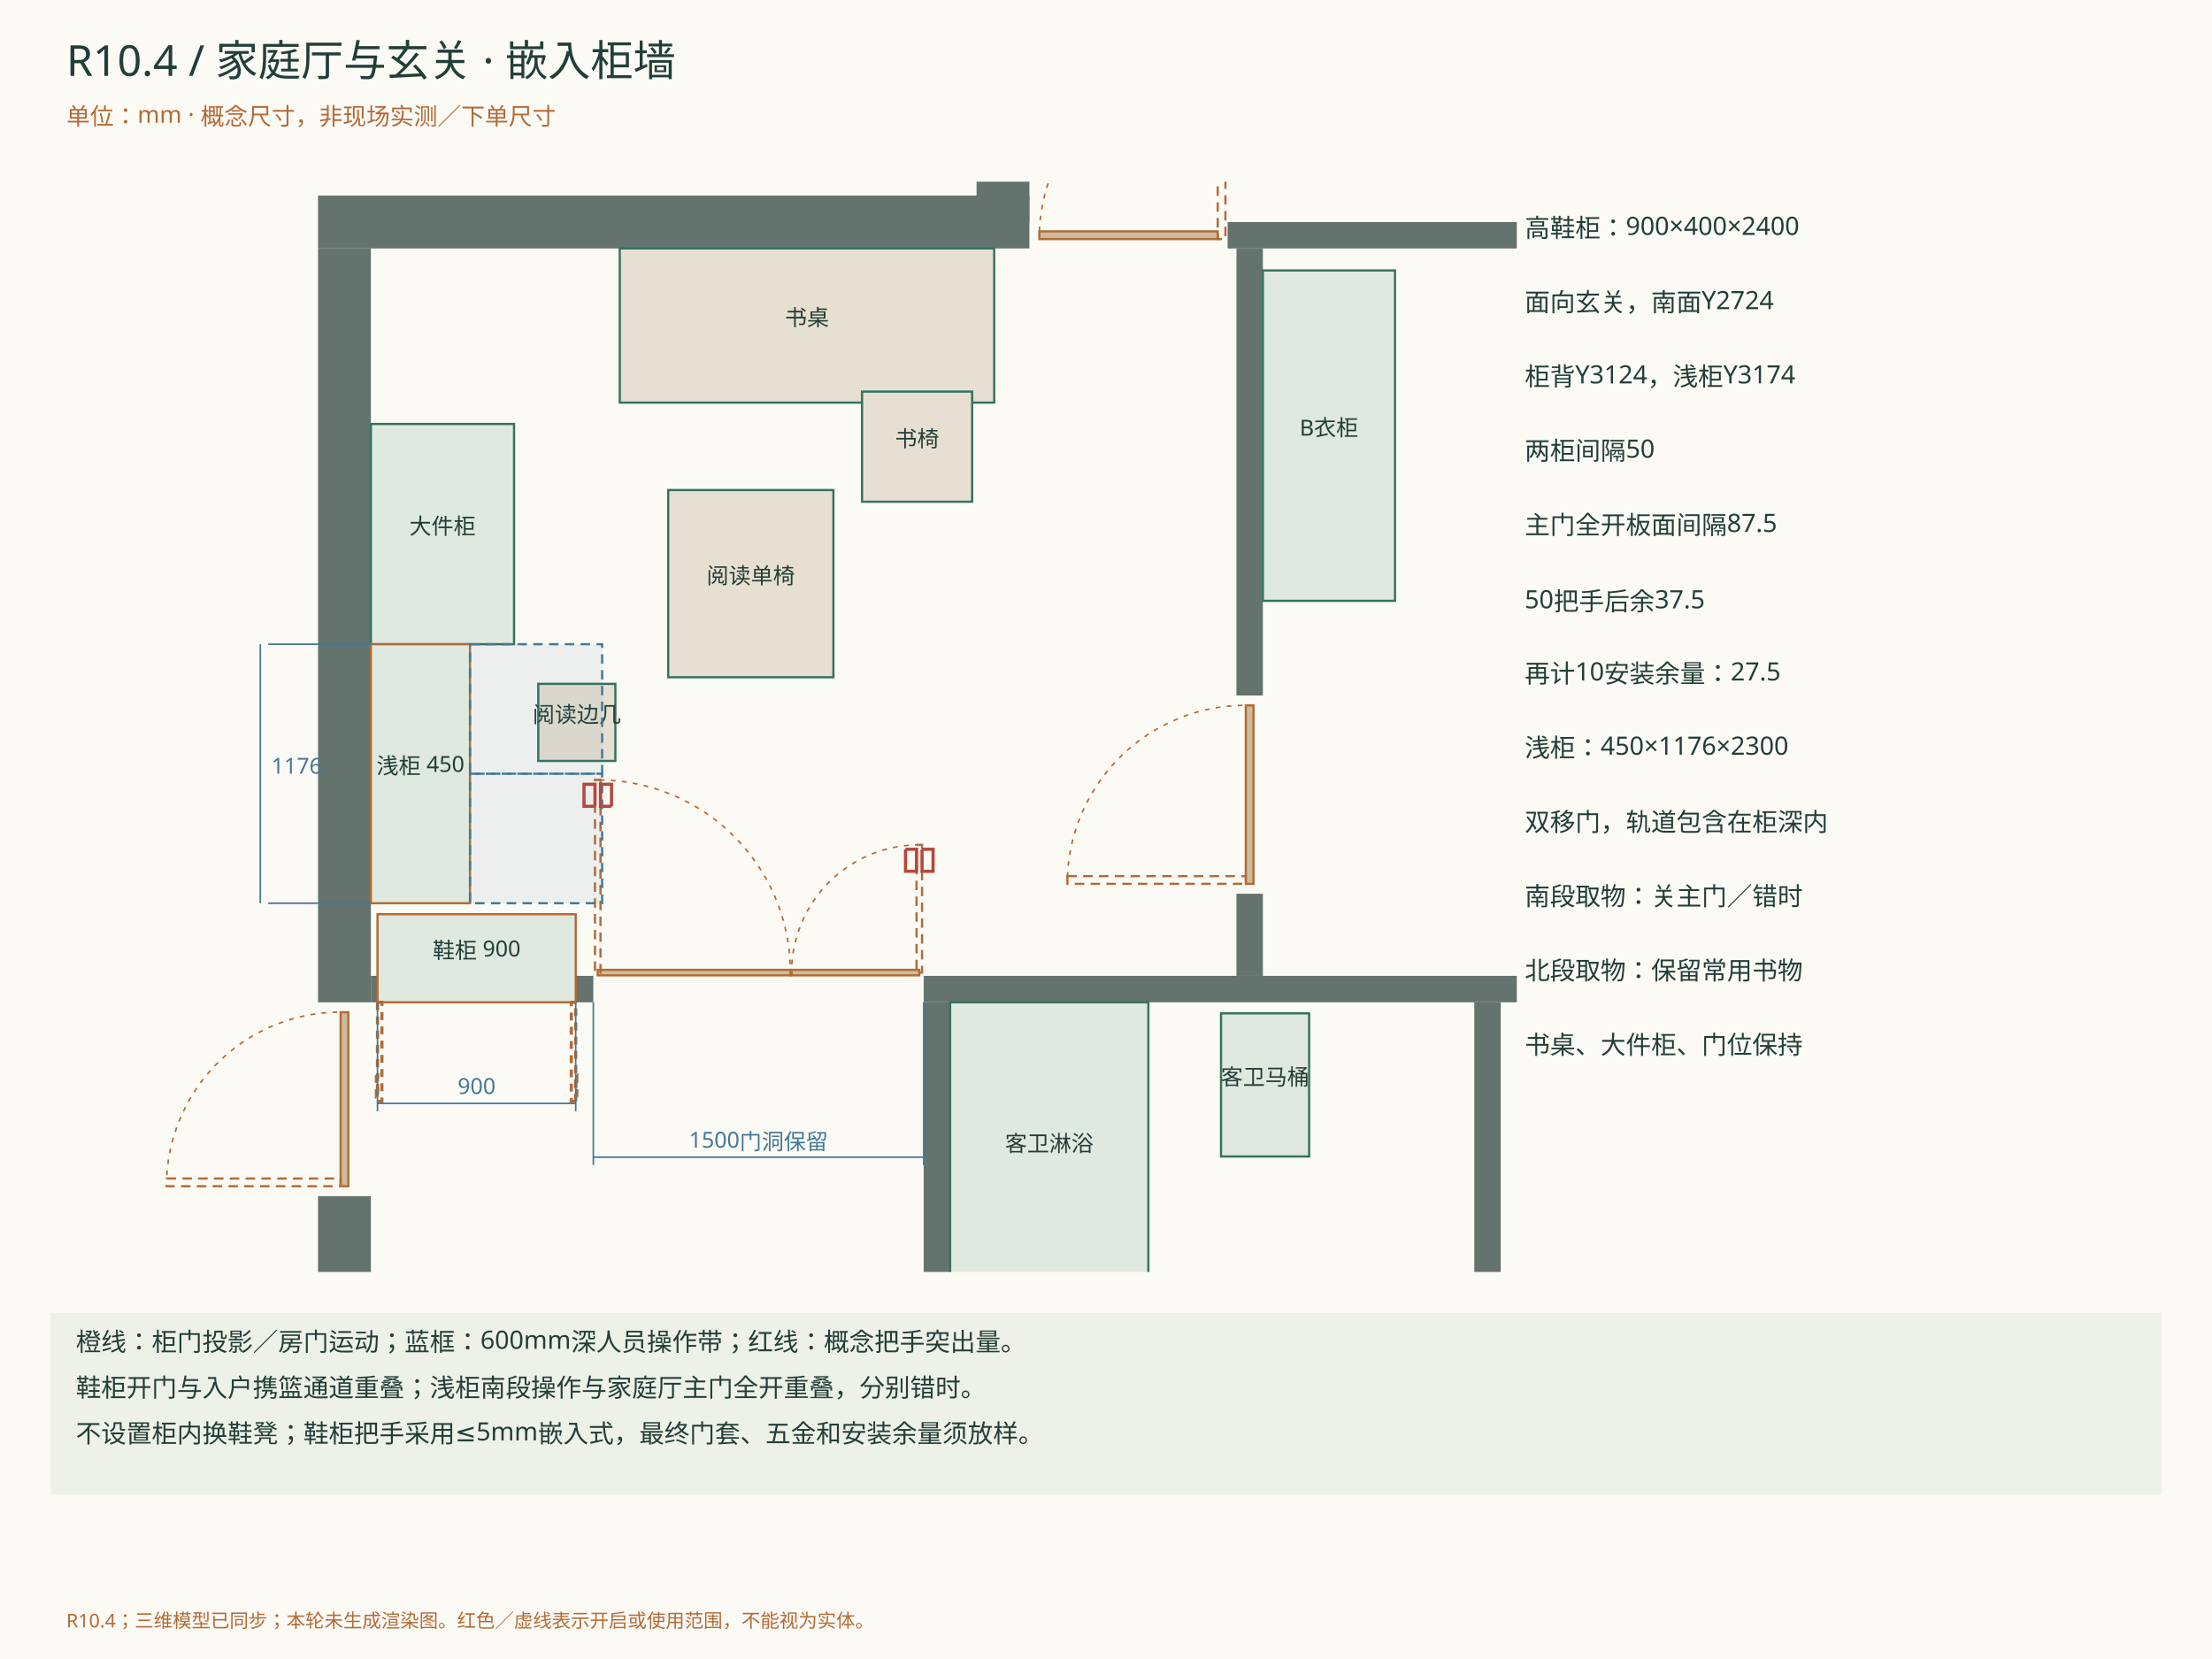
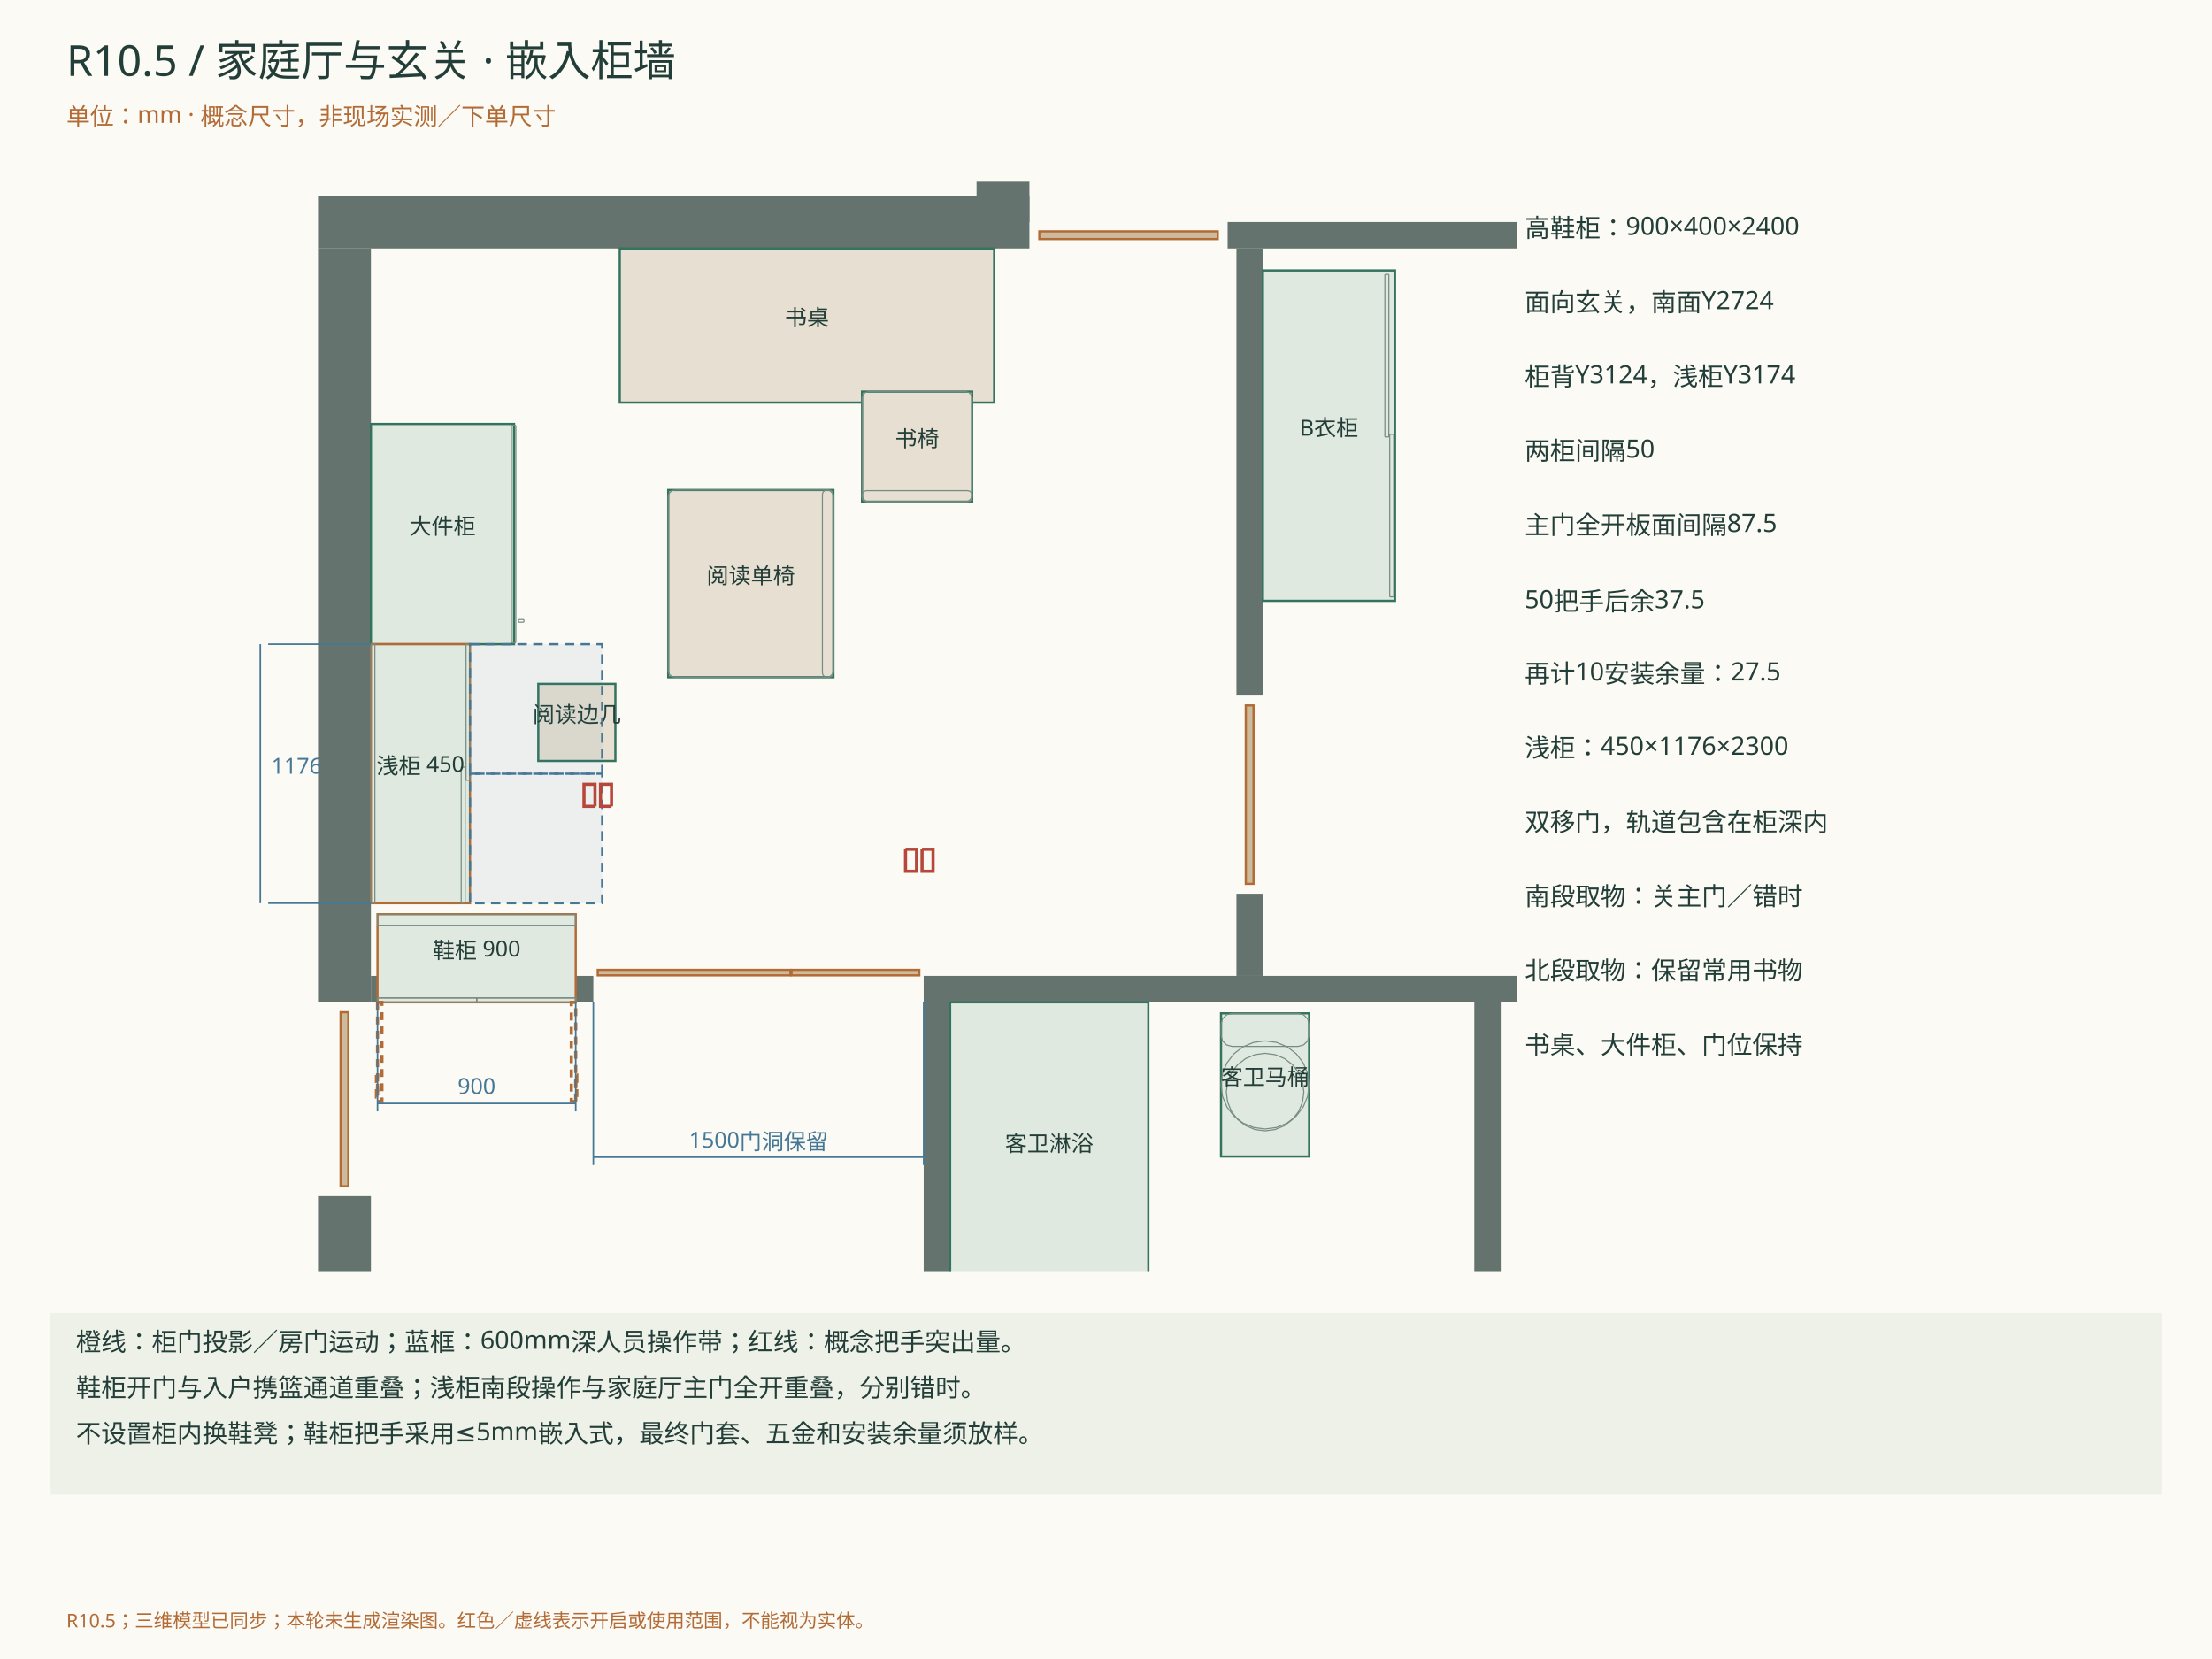
<svg xmlns="http://www.w3.org/2000/svg" viewBox="0 0 1400 1050" role="img">
  <rect width="100%" height="100%" fill="#fbfaf5" />
  <g font-family="PingFang SC, Microsoft YaHei, sans-serif">
-     <text x="42" y="48" font-size="27" fill="#233e38" text-anchor="start">R10.4  /  家庭厅与玄关 · 嵌入柜墙</text>
+     <text x="42" y="48" font-size="27" fill="#233e38" text-anchor="start">R10.5  /  家庭厅与玄关 · 嵌入柜墙</text>
    <text x="42" y="79" font-size="15" fill="#b36b36" text-anchor="start">单位：mm · 概念尺寸，非现场实测／下单尺寸</text>
    <defs>
      <clipPath id="panel_3">
        <rect x="35" y="115" width="925" height="690" fill="white" stroke="none" stroke-width="1.4" />
      </clipPath>
    </defs>
    <g clip-path="url(#panel_3)" data-plan="true" data-world="[-3900, 1500, 4750, 4950]" data-frame="[35, 115, 925, 690]" data-pulled="[]">
      <rect x="1632.86" y="-390.582" width="33.455" height="564.545" fill="#64736d" stroke="none" stroke-width="1.4" data-wall="wall_A_east_0" data-box="6620,6027,240,4050" />
      <rect x="618.076" y="-407.309" width="1048.24" height="33.455" fill="#64736d" stroke="none" stroke-width="1.4" data-wall="wall_A_north_0" data-box="-660,9957,7520,240" />
      <rect x="776.985" y="140.509" width="589.636" height="16.727" fill="#64736d" stroke="none" stroke-width="1.4" data-wall="wall_A_south1_0" data-box="480,6147,4230,120" />
      <rect x="1577.11" y="140.509" width="55.758" height="16.727" fill="#64736d" stroke="none" stroke-width="1.4" data-wall="wall_A_south2_0" data-box="6220,6147,400,120" />
      <rect x="618.076" y="-390.582" width="33.455" height="531.091" fill="#64736d" stroke="none" stroke-width="1.4" data-wall="wall_A_west_0" data-box="-660,6267,240,3810" />
      <rect x="1264.31" y="157.236" width="33.455" height="104.127" fill="#64736d" stroke="none" stroke-width="1.4" data-wall="wall_B_east1_0" data-box="3976,5400,240,747" />
      <rect x="1264.31" y="477.424" width="33.455" height="140.23" fill="#64736d" stroke="none" stroke-width="1.4" data-wall="wall_B_east2_0" data-box="3976,2844,240,1006" />
      <rect x="782.561" y="157.236" width="16.727" height="282.97" fill="#64736d" stroke="none" stroke-width="1.4" data-wall="wall_B_west1_0" data-box="520,4117,120,2030" />
      <rect x="782.561" y="565.661" width="16.727" height="51.994" fill="#64736d" stroke="none" stroke-width="1.4" data-wall="wall_B_west2_0" data-box="520,2844,120,373" />
      <rect x="693.348" y="1431.99" width="604.412" height="16.727" fill="#64736d" stroke="none" stroke-width="1.4" data-wall="wall_CD_0" data-box="-120,-3118,4336,120" />
      <rect x="1264.31" y="1014.09" width="33.455" height="76.667" fill="#64736d" stroke="none" stroke-width="1.4" data-wall="wall_C_east1_0" data-box="3976,-550,240,550" />
      <rect x="1264.31" y="1320.76" width="33.455" height="111.236" fill="#64736d" stroke="none" stroke-width="1.4" data-wall="wall_C_east2_0" data-box="3976,-2998,240,798" />
      <rect x="693.348" y="1406.9" width="16.727" height="41.818" fill="#64736d" stroke="none" stroke-width="1.4" data-wall="wall_C_west_end_0" data-box="-120,-3118,120,300" />
      <rect x="1264.31" y="1448.72" width="33.455" height="454.982" fill="#64736d" stroke="none" stroke-width="1.4" data-wall="wall_D_east_0" data-box="3976,-6382,240,3264" />
      <rect x="710.076" y="1886.98" width="156.121" height="16.727" fill="#64736d" stroke="none" stroke-width="1.4" data-wall="wall_D_south1_0" data-box="0,-6382,1120,120" />
      <rect x="1094.8" y="1886.98" width="169.503" height="16.727" fill="#64736d" stroke="none" stroke-width="1.4" data-wall="wall_D_south2_0" data-box="2760,-6382,1216,120" />
      <rect x="693.348" y="1574.18" width="16.727" height="329.527" fill="#64736d" stroke="none" stroke-width="1.4" data-wall="wall_D_west2_0" data-box="-120,-6382,120,2364" />
      <rect x="547.403" y="1764.03" width="16.727" height="151.939" fill="#64736d" stroke="none" stroke-width="1.4" data-wall="wall_balconyA_east_0" data-box="-1167,-6470,120,1090" />
      <rect x="128.524" y="1730.58" width="83.636" height="16.727" fill="#64736d" stroke="none" stroke-width="1.4" data-wall="wall_balconyA_head1_0" data-box="-4172,-5260,600,120" />
      <rect x="490.948" y="1730.58" width="202.4" height="33.455" fill="#64736d" stroke="none" stroke-width="1.4" data-wall="wall_balconyA_head2_0" data-box="-1572,-5380,1452,240" />
      <rect x="1420.01" y="617.655" width="16.727" height="25.091" fill="#64736d" stroke="none" stroke-width="1.4" data-wall="wall_balconyB_NE_0" data-box="5093,2664,120,180" />
      <rect x="1420.01" y="997.364" width="16.727" height="33.455" fill="#64736d" stroke="none" stroke-width="1.4" data-wall="wall_balconyB_SE_0" data-box="5093,-120,120,240" />
      <rect x="1264.31" y="634.382" width="16.727" height="205.467" fill="#64736d" stroke="none" stroke-width="1.4" data-wall="wall_balconyB_div1_0" data-box="3976,1250,120,1474" />
      <rect x="1264.31" y="958.333" width="16.727" height="55.758" fill="#64736d" stroke="none" stroke-width="1.4" data-wall="wall_balconyB_div2_0" data-box="3976,-0,120,400" />
      <rect x="933.106" y="634.382" width="16.727" height="205.467" fill="#64736d" stroke="none" stroke-width="1.4" data-wall="wall_bath_east_0" data-box="1600,1250,120,1474" />
      <rect x="584.621" y="617.655" width="679.685" height="16.727" fill="#64736d" stroke="none" stroke-width="1.4" data-wall="wall_bath_kitchen_north_0" data-box="-900,2724,4876,120" />
      <rect x="601.348" y="823.121" width="136.606" height="16.727" fill="#64736d" stroke="none" stroke-width="1.4" data-wall="wall_bath_south1_0" data-box="-780,1250,980,120" />
      <rect x="849.47" y="823.121" width="83.636" height="16.727" fill="#64736d" stroke="none" stroke-width="1.4" data-wall="wall_bath_south2_0" data-box="1000,1250,600,120" />
      <rect x="584.621" y="634.382" width="16.727" height="205.467" fill="#64736d" stroke="none" stroke-width="1.4" data-wall="wall_bath_west_0" data-box="-900,1250,120,1474" />
      <rect x="201.288" y="757.048" width="33.455" height="82.8" fill="#64736d" stroke="none" stroke-width="1.4" data-wall="wall_entry_lower_0" data-box="-3650,1250,240,594" />
      <rect x="95.07" y="823.121" width="139.673" height="33.455" fill="#64736d" stroke="none" stroke-width="1.4" data-wall="wall_entry_step_0" data-box="-4412,1130,1002,240" />
      <rect x="201.288" y="123.782" width="450.242" height="33.455" fill="#64736d" stroke="none" stroke-width="1.4" data-wall="wall_family_north_0" data-box="-3650,6147,3230,240" />
      <rect x="201.288" y="157.236" width="33.455" height="477.145" fill="#64736d" stroke="none" stroke-width="1.4" data-wall="wall_family_west_0" data-box="-3650,2724,240,3423" />
      <rect x="95.07" y="856.576" width="33.455" height="1059.39" fill="#64736d" stroke="none" stroke-width="1.4" data-wall="wall_living_west_0" data-box="-4412,-6470,240,7600" />
      <rect x="888.5" y="-390.582" width="16.727" height="92" fill="#64736d" stroke="none" stroke-width="1.4" data-wall="wall_master_bath_east1_0" data-box="1280,9417,120,660" />
      <rect x="888.5" y="-192.642" width="16.727" height="30.667" fill="#64736d" stroke="none" stroke-width="1.4" data-wall="wall_master_bath_east2_0" data-box="1280,8437,120,220" />
      <rect x="651.53" y="-178.703" width="236.97" height="16.727" fill="#64736d" stroke="none" stroke-width="1.4" data-wall="wall_master_bath_south_0" data-box="-420,8437,1700,120" />
      <rect x="234.742" y="617.655" width="4.182" height="16.727" fill="#64736d" stroke="none" stroke-width="1.4" data-wall="shoe_wall_west_return" data-box="-3410,2724,30,120" />
      <rect x="364.379" y="617.655" width="11.152" height="16.727" fill="#64736d" stroke="none" stroke-width="1.4" data-wall="shoe_wall_door_return" data-box="-2480,2724,80,120" />
      <rect x="1366.62" y="140.509" width="210.485" height="16.727" fill="#dceaf0" stroke="#467896" stroke-width="1.4" />
      <rect x="1297.76" y="617.655" width="122.248" height="16.727" fill="#dceaf0" stroke="#467896" stroke-width="1.4" />
      <rect x="1420.01" y="642.745" width="16.727" height="354.618" fill="#dceaf0" stroke="#467896" stroke-width="1.4" />
      <rect x="1297.76" y="1014.09" width="122.248" height="16.727" fill="#dceaf0" stroke="#467896" stroke-width="1.4" />
      <rect x="128.524" y="1899.24" width="418.879" height="16.727" fill="#dceaf0" stroke="#467896" stroke-width="1.4" />
      <rect x="1264.31" y="261.364" width="104.545" height="216.061" fill="#dceaf0" stroke="#467896" stroke-width="1.4" />
      <rect x="1264.31" y="1090.76" width="104.545" height="230" fill="#dceaf0" stroke="#467896" stroke-width="1.4" />
      <rect x="866.197" y="1886.98" width="228.606" height="97.576" fill="#dceaf0" stroke="#467896" stroke-width="1.4" />
      <polygon points="799.288,380.267 882.924,380.267 882.924,171.176 799.288,171.176" fill="#e0e9df" stroke="#34735e" stroke-width="1.4" data-object="wardrobeB" data-box="640,4547,600,1500" />
+       <polygon points="879.579,377.339 879.635,377.548 879.788,377.702 879.997,377.758 881.67,377.758 881.879,377.702 882.032,377.548 882.088,377.339 882.088,275.303 882.032,275.094 881.879,274.941 881.67,274.885 879.997,274.885 879.788,274.941 879.635,275.094 879.579,275.303" fill="none" stroke="#758c83" stroke-width="0.7" data-component="wardrobeB_front0" />
+       <polygon points="876.512,276.139 876.568,276.348 876.721,276.502 876.93,276.558 878.603,276.558 878.812,276.502 878.965,276.348 879.021,276.139 879.021,174.103 878.965,173.894 878.812,173.741 878.603,173.685 876.93,173.685 876.721,173.741 876.568,173.894 876.512,174.103" fill="none" stroke="#758c83" stroke-width="0.7" data-component="wardrobeB_front1" />
      <text x="841.106" y="275.721" font-size="14" fill="#233e38" text-anchor="middle">B衣柜</text>
      <polygon points="392.258,254.812 629.227,254.812 629.227,157.236 392.258,157.236" fill="#e7dfd2" stroke="#34735e" stroke-width="1.4" data-object="desk" data-box="-2280,5447,1700,700" />
      <text x="510.742" y="206.024" font-size="14" fill="#233e38" text-anchor="middle">书桌</text>
      <polygon points="545.591,317.539 615.288,317.539 615.288,247.842 545.591,247.842" fill="#e7dfd2" stroke="#34735e" stroke-width="1.4" data-object="study_chair" data-box="-1180,4997,500,500" />
+       <polygon points="545.591,313.358 546.15,315.446 547.685,316.981 549.773,317.539 611.106,317.539 613.194,316.981 614.729,315.446 615.288,313.358 615.288,252.024 614.729,249.936 613.194,248.401 611.106,247.842 549.773,247.842 547.685,248.401 546.15,249.936 545.591,252.024" fill="none" stroke="#758c83" stroke-width="0.7" data-component="study_chair_seat" />
+       <polygon points="545.591,314.752 545.963,316.144 546.987,317.167 548.379,317.539 612.5,317.539 613.892,317.167 614.915,316.144 615.288,314.752 615.288,313.358 614.915,311.965 613.892,310.942 612.5,310.57 548.379,310.57 546.987,310.942 545.963,311.965 545.591,313.358" fill="none" stroke="#758c83" stroke-width="0.7" data-component="study_chair_back" />
      <text x="580.439" y="282.691" font-size="14" fill="#233e38" text-anchor="middle">书椅</text>
      <polygon points="234.742,407.727 325.348,407.727 325.348,268.333 234.742,268.333" fill="#e0e9df" stroke="#34735e" stroke-width="1.4" data-object="study_storage" data-box="-3410,4350,650,1000" />
+       <polygon points="328.136,393.23 328.211,393.509 328.416,393.713 328.694,393.788 331.064,393.788 331.342,393.713 331.547,393.509 331.621,393.23 331.621,392.673 331.547,392.394 331.342,392.19 331.064,392.115 328.694,392.115 328.416,392.19 328.211,392.394 328.136,392.673" fill="none" stroke="#758c83" stroke-width="0.7" data-component="study_storage_pull0" />
+       <polygon points="323.676,406.333 323.75,406.612 323.955,406.816 324.233,406.891 325.906,406.891 326.184,406.816 326.389,406.612 326.464,406.333 326.464,269.727 326.389,269.449 326.184,269.244 325.906,269.17 324.233,269.17 323.955,269.244 323.75,269.449 323.676,269.727" fill="none" stroke="#758c83" stroke-width="0.7" data-component="study_storage_front0" />
      <text x="280.045" y="338.03" font-size="14" fill="#233e38" text-anchor="middle">大件柜</text>
      <polygon points="238.924,634.382 364.379,634.382 364.379,578.624 238.924,578.624" fill="#e0e9df" stroke="#b36b36" stroke-width="1.4" data-object="shoe" data-box="-3380,2724,900,400" />
+       <polygon points="238.924,634.103 238.961,634.242 239.064,634.345 239.203,634.382 301.373,634.382 301.512,634.345 301.614,634.242 301.652,634.103 301.652,631.873 301.614,631.733 301.512,631.631 301.373,631.594 239.203,631.594 239.064,631.631 238.961,631.733 238.924,631.873" fill="none" stroke="#758c83" stroke-width="0.7" data-component="shoe_lower_door0" />
+       <polygon points="301.652,634.103 301.689,634.242 301.791,634.345 301.93,634.382 364.1,634.382 364.239,634.345 364.342,634.242 364.379,634.103 364.379,631.873 364.342,631.733 364.239,631.631 364.1,631.594 301.93,631.594 301.791,631.631 301.689,631.733 301.652,631.873" fill="none" stroke="#758c83" stroke-width="0.7" data-component="shoe_lower_door1" />
+       <polygon points="238.924,634.103 238.961,634.242 239.064,634.345 239.203,634.382 301.373,634.382 301.512,634.345 301.614,634.242 301.652,634.103 301.652,631.873 301.614,631.733 301.512,631.631 301.373,631.594 239.203,631.594 239.064,631.631 238.961,631.733 238.924,631.873" fill="none" stroke="#758c83" stroke-width="0.7" data-component="shoe_upper_door0" />
+       <polygon points="301.652,634.103 301.689,634.242 301.791,634.345 301.93,634.382 364.1,634.382 364.239,634.345 364.342,634.242 364.379,634.103 364.379,631.873 364.342,631.733 364.239,631.631 364.1,631.594 301.93,631.594 301.791,631.631 301.689,631.733 301.652,631.873" fill="none" stroke="#758c83" stroke-width="0.7" data-component="shoe_upper_door1" />
+       <polygon points="238.924,585.315 238.961,585.454 239.064,585.557 239.203,585.594 364.1,585.594 364.239,585.557 364.342,585.454 364.379,585.315 364.379,578.903 364.342,578.764 364.239,578.661 364.1,578.624 239.203,578.624 239.064,578.661 238.961,578.764 238.924,578.903" fill="none" stroke="#758c83" stroke-width="0.7" data-component="shoe_backing" />
      <text x="301.652" y="606.503" font-size="14" fill="#233e38" text-anchor="middle">鞋柜 900</text>
      <polygon points="772.803,731.958 828.561,731.958 828.561,641.352 772.803,641.352" fill="#e0e9df" stroke="#34735e" stroke-width="1.4" data-object="Bath_Public_wc" data-box="450,2024,400,650" />
+       <polygon points="772.803,686.655 773.753,693.87 776.538,700.594 780.969,706.368 786.742,710.798 793.466,713.583 800.682,714.533 807.897,713.583 814.621,710.798 820.395,706.368 824.826,700.594 827.611,693.87 828.561,686.655 827.611,679.439 824.826,672.715 820.395,666.941 814.621,662.511 807.897,659.726 800.682,658.776 793.466,659.726 786.742,662.511 780.969,666.941 776.538,672.715 773.753,679.439" fill="none" stroke="#758c83" stroke-width="0.7" data-component="Bath_Public_wc_bowl" />
+       <polygon points="776.148,691.185 776.984,697.535 779.435,703.452 783.334,708.533 788.415,712.431 794.332,714.882 800.682,715.718 807.031,714.882 812.948,712.431 818.03,708.533 821.928,703.452 824.379,697.535 825.215,691.185 824.379,684.835 821.928,678.918 818.03,673.837 812.948,669.938 807.031,667.487 800.682,666.652 794.332,667.487 788.415,669.938 783.334,673.837 779.435,678.918 776.984,684.835" fill="none" stroke="#758c83" stroke-width="0.7" data-component="Bath_Public_wc_seat" />
+       <polygon points="772.803,655.291 773.734,658.771 776.292,661.329 779.773,662.261 821.591,662.261 825.071,661.329 827.629,658.771 828.561,655.291 828.561,648.321 827.629,644.841 825.071,642.283 821.591,641.352 779.773,641.352 776.292,642.283 773.734,644.841 772.803,648.321" fill="none" stroke="#758c83" stroke-width="0.7" data-component="Bath_Public_wc_tank" />
      <text x="800.682" y="686.655" font-size="14" fill="#233e38" text-anchor="middle">客卫马桶</text>
      <polygon points="601.348,823.121 726.803,823.121 726.803,634.382 601.348,634.382" fill="#e0e9df" stroke="#34735e" stroke-width="1.4" data-object="shower_public" data-box="-780,1370,900,1354" />
      <text x="664.076" y="728.752" font-size="14" fill="#233e38" text-anchor="middle">客卫淋浴</text>
      <polygon points="234.742,571.655 297.47,571.655 297.47,407.727 234.742,407.727" fill="#e0e9df" stroke="#b36b36" stroke-width="1.4" data-object="study_shallow" data-box="-3410,3174,450,1176" />
+       <polygon points="291.894,571.376 291.931,571.515 292.033,571.617 292.173,571.655 294.124,571.655 294.263,571.617 294.366,571.515 294.403,571.376 294.403,485.788 294.366,485.649 294.263,485.546 294.124,485.509 292.173,485.509 292.033,485.546 291.931,485.649 291.894,485.788" fill="none" stroke="#758c83" stroke-width="0.7" data-component="study_shallow_sliding_door0" />
+       <polygon points="294.961,493.594 294.998,493.733 295.1,493.836 295.239,493.873 297.191,493.873 297.33,493.836 297.432,493.733 297.47,493.594 297.47,408.006 297.432,407.867 297.33,407.764 297.191,407.727 295.239,407.727 295.1,407.764 294.998,407.867 294.961,408.006" fill="none" stroke="#758c83" stroke-width="0.7" data-component="study_shallow_sliding_door1" />
+       <polygon points="234.742,571.376 234.78,571.515 234.882,571.617 235.021,571.655 236.973,571.655 237.112,571.617 237.214,571.515 237.252,571.376 237.252,408.006 237.214,407.867 237.112,407.764 236.973,407.727 235.021,407.727 234.882,407.764 234.78,407.867 234.742,408.006" fill="none" stroke="#758c83" stroke-width="0.7" data-component="study_shallow_backing" />
      <text x="266.106" y="489.691" font-size="14" fill="#233e38" text-anchor="middle">浅柜 450</text>
      <polygon points="422.924,428.636 527.47,428.636 527.47,310.152 422.924,310.152" fill="#e7dfd2" stroke="#34735e" stroke-width="1.4" data-object="family_reading_chair" data-box="-2060,4200,750,850" />
+       <polygon points="422.924,424.455 423.483,426.543 425.018,428.078 427.106,428.636 523.288,428.636 525.376,428.078 526.911,426.543 527.47,424.455 527.47,314.333 526.911,312.245 525.376,310.71 523.288,310.152 427.106,310.152 425.018,310.71 423.483,312.245 422.924,314.333" fill="none" stroke="#758c83" stroke-width="0.7" data-component="family_reading_chair_seat" />
+       <polygon points="520.5,425.848 520.872,427.241 521.896,428.264 523.288,428.636 524.682,428.636 526.074,428.264 527.097,427.241 527.47,425.848 527.47,312.939 527.097,311.547 526.074,310.524 524.682,310.152 523.288,310.152 521.896,310.524 520.872,311.547 520.5,312.939" fill="none" stroke="#758c83" stroke-width="0.7" data-component="family_reading_chair_back" />
      <text x="475.197" y="369.394" font-size="14" fill="#233e38" text-anchor="middle">阅读单椅</text>
      <polygon points="340.682,481.606 389.47,481.606 389.47,432.818 340.682,432.818" fill="#e7dfd2" stroke="#34735e" stroke-width="1.4" data-object="family_side_table" data-box="-2650,3820,350,350" />
      <text x="365.076" y="457.212" font-size="14" fill="#233e38" text-anchor="middle">阅读边几</text>
      <rect x="657.803" y="146.433" width="112.909" height="4.879" fill="#cdbb9e" stroke="#b36b36" stroke-width="1.4" />
-       <rect x="770.712" y="38.403" width="4.879" height="112.909" fill="none" stroke="#b36b36" stroke-width="1.4" stroke-dasharray="6 4" />
-       <polyline points="657.803,146.433 658.213,140.531 658.932,134.658 659.956,128.831 661.285,123.065 662.913,117.377 664.837,111.781 667.051,106.294 669.549,100.931 672.324,95.705 675.369,90.632 678.676,85.726 682.234,80.999 686.036,76.465 690.069,72.135 694.323,68.023 698.787,64.14 703.448,60.495 708.293,57.099 713.309,53.961 718.483,51.091 723.799,48.495 729.245,46.18 734.804,44.154 740.461,42.422 746.202,40.988 752.009,39.856 757.868,39.03 763.762,38.512 769.675,38.302 775.591,38.403" fill="none" stroke="#b36b36" stroke-dasharray="3 4" />
      <rect x="788.485" y="446.479" width="4.879" height="112.909" fill="#cdbb9e" stroke="#b36b36" stroke-width="1.4" />
-       <rect x="675.576" y="554.509" width="112.909" height="4.879" fill="none" stroke="#b36b36" stroke-width="1.4" stroke-dasharray="6 4" />
-       <polyline points="793.364,446.479 787.448,446.378 781.535,446.587 775.641,447.106 769.782,447.932 763.974,449.063 758.234,450.497 752.577,452.23 747.018,454.256 741.572,456.57 736.255,459.166 731.082,462.037 726.066,465.175 721.22,468.571 716.56,472.216 712.096,476.099 707.842,480.211 703.808,484.54 700.007,489.075 696.448,493.801 693.142,498.708 690.097,503.781 687.322,509.007 684.824,514.37 682.61,519.857 680.686,525.452 679.057,531.141 677.729,536.906 676.704,542.734 675.986,548.607 675.576,554.509" fill="none" stroke="#b36b36" stroke-dasharray="3 4" />
      <rect x="215.576" y="640.655" width="4.879" height="110.121" fill="#cdbb9e" stroke="#b36b36" stroke-width="1.4" />
-       <rect x="105.455" y="745.897" width="110.121" height="4.879" fill="none" stroke="#b36b36" stroke-width="1.4" stroke-dasharray="6 4" />
-       <polyline points="220.455,640.655 214.685,640.55 208.917,640.748 203.168,641.247 197.452,642.047 191.787,643.144 186.186,644.537 180.667,646.22 175.242,648.191 169.929,650.442 164.74,652.969 159.691,655.763 154.795,658.818 150.066,662.125 145.516,665.675 141.158,669.458 137.004,673.465 133.066,677.683 129.354,682.101 125.878,686.708 122.647,691.49 119.672,696.435 116.959,701.528 114.517,706.757 112.352,712.106 110.47,717.562 108.875,723.108 107.574,728.73 106.568,734.413 105.861,740.14 105.455,745.897" fill="none" stroke="#b36b36" stroke-dasharray="3 4" />
      <rect x="730.985" y="842.636" width="125.455" height="4.879" fill="#cdbb9e" stroke="#b36b36" stroke-width="1.4" />
-       <rect x="605.53" y="842.636" width="125.455" height="4.879" fill="none" stroke="#b36b36" stroke-width="1.4" stroke-dasharray="6 4" />
-       <polyline points="856.439,842.636 856.439,842.636 856.439,842.636 856.439,842.636 856.439,842.636 856.439,842.636 856.439,842.636 856.439,842.636 856.439,842.636 856.439,842.636 856.439,842.636 856.439,842.636 856.439,842.636 856.439,842.636 856.439,842.636 856.439,842.636 856.439,842.636 856.439,842.636 856.439,842.636 856.439,842.636 856.439,842.636 856.439,842.636 856.439,842.636 856.439,842.636 856.439,842.636 856.439,842.636 856.439,842.636 856.439,842.636 856.439,842.636 856.439,842.636 856.439,842.636" fill="none" stroke="#b36b36" stroke-dasharray="3 4" />
      <rect x="378.318" y="613.821" width="121.97" height="3.485" fill="#cdbb9e" stroke="#b36b36" stroke-width="1.4" />
-       <rect x="376.576" y="493.594" width="3.485" height="121.97" fill="none" stroke="#b36b36" stroke-width="1.4" stroke-dasharray="6 4" />
-       <polyline points="500.288,617.306 500.212,610.92 499.802,604.547 499.059,598.204 497.985,591.909 496.583,585.679 494.857,579.53 492.811,573.48 490.452,567.546 487.785,561.743 484.818,556.088 481.56,550.595 478.018,545.281 474.203,540.16 470.125,535.245 465.796,530.55 461.227,526.088 456.43,521.872 451.42,517.912 446.209,514.22 440.812,510.806 435.244,507.679 429.52,504.847 423.655,502.32 417.666,500.102 411.569,498.201 405.381,496.622 399.119,495.368 392.8,494.444 386.442,493.852 380.061,493.594" fill="none" stroke="#b36b36" stroke-dasharray="3 4" />
      <rect x="500.985" y="613.821" width="80.849" height="3.485" fill="#cdbb9e" stroke="#b36b36" stroke-width="1.4" />
-       <rect x="580.091" y="534.715" width="3.485" height="80.849" fill="none" stroke="#b36b36" stroke-width="1.4" stroke-dasharray="6 4" />
-       <polyline points="500.985,617.306 501.004,613.072 501.246,608.846 501.708,604.637 502.389,600.459 503.289,596.322 504.403,592.237 505.73,588.217 507.266,584.271 509.006,580.412 510.945,576.648 513.079,572.992 515.401,569.452 517.906,566.038 520.585,562.76 523.433,559.627 526.44,556.647 529.6,553.829 532.902,551.18 536.339,548.707 539.9,546.418 543.576,544.318 547.358,542.414 551.233,540.71 555.193,539.211 559.225,537.921 563.32,536.844 567.465,535.983 571.649,535.34 575.862,534.917 580.091,534.715" fill="none" stroke="#b36b36" stroke-dasharray="3 4" />
    </g>
    <rect x="297.47" y="489.691" width="83.636" height="81.964" fill="#46789614" stroke="#467896" stroke-width="1.4" stroke-dasharray="6 4" />
    <rect x="297.47" y="407.727" width="83.636" height="81.964" fill="#46789614" stroke="#467896" stroke-width="1.4" stroke-dasharray="6 4" />
    <polyline points="238.924,634.382 238.924,697.109 241.712,697.109 241.712,634.382 238.924,634.382" fill="none" stroke="#b36b36" stroke-width="2" stroke-dasharray="5 4" />
    <polyline points="238.227,680.382 238.227,694.321 238.924,694.321 238.924,680.382 238.227,680.382" fill="none" stroke="#b36b36" stroke-width="2" stroke-dasharray="5 4" />
    <polyline points="364.379,697.109 364.379,634.382 361.591,634.382 361.591,697.109 364.379,697.109" fill="none" stroke="#b36b36" stroke-width="2" stroke-dasharray="5 4" />
    <polyline points="365.076,694.321 365.076,680.382 364.379,680.382 364.379,694.321 365.076,694.321" fill="none" stroke="#b36b36" stroke-width="2" stroke-dasharray="5 4" />
    <polyline points="387.03,510.321 387.03,496.382 380.061,496.382 380.061,510.321 387.03,510.321" fill="none" stroke="#b6473b" stroke-width="2" />
    <polyline points="376.576,510.321 376.576,496.382 369.606,496.382 369.606,510.321 376.576,510.321" fill="none" stroke="#b6473b" stroke-width="2" />
    <polyline points="573.121,537.503 573.121,551.442 580.091,551.442 580.091,537.503 573.121,537.503" fill="none" stroke="#b6473b" stroke-width="2" />
    <polyline points="583.576,537.503 583.576,551.442 590.545,551.442 590.545,537.503 583.576,537.503" fill="none" stroke="#b6473b" stroke-width="2" />
    <path d="M238.924,634.382 V703.382 M364.379,634.382 V703.382 M238.924,698.382 H364.379" fill="none" stroke="#467896" />
    <text x="301.652" y="692.382" font-size="14" fill="#467896" text-anchor="middle">900</text>
    <path d="M234.742,571.655 H169.742 M234.742,407.727 H169.742 M164.742,571.655 V407.727" fill="none" stroke="#467896" />
    <text x="171.742" y="489.691" font-size="14" fill="#467896" text-anchor="start">1176</text>
    <path d="M375.53,634.382 V737.382 M584.621,634.382 V737.382 M375.53,732.382 H584.621" fill="none" stroke="#467896" />
    <text x="480.076" y="726.382" font-size="14" fill="#467896" text-anchor="middle">1500门洞保留</text>
    <text x="965" y="150" font-size="16" fill="#233e38" text-anchor="start">高鞋柜：900×400×2400</text>
    <text x="965" y="197" font-size="16" fill="#233e38" text-anchor="start">面向玄关，南面Y2724</text>
    <text x="965" y="244" font-size="16" fill="#233e38" text-anchor="start">柜背Y3124，浅柜Y3174</text>
    <text x="965" y="291" font-size="16" fill="#233e38" text-anchor="start">两柜间隔50</text>
    <text x="965" y="338" font-size="16" fill="#233e38" text-anchor="start">主门全开板面间隔87.5</text>
    <text x="965" y="385" font-size="16" fill="#233e38" text-anchor="start">50把手后余37.5</text>
    <text x="965" y="432" font-size="16" fill="#233e38" text-anchor="start">再计10安装余量：27.5</text>
    <text x="965" y="479" font-size="16" fill="#233e38" text-anchor="start">浅柜：450×1176×2300</text>
    <text x="965" y="526" font-size="16" fill="#233e38" text-anchor="start">双移门，轨道包含在柜深内</text>
    <text x="965" y="573" font-size="16" fill="#233e38" text-anchor="start">南段取物：关主门／错时</text>
    <text x="965" y="620" font-size="16" fill="#233e38" text-anchor="start">北段取物：保留常用书物</text>
    <text x="965" y="667" font-size="16" fill="#233e38" text-anchor="start">书桌、大件柜、门位保持</text>
    <rect x="32" y="831" width="1336" height="115" fill="#eef1e8" stroke="none" stroke-width="1.4" />
    <text x="48" y="855" font-size="16" fill="#233e38" text-anchor="start">橙线：柜门投影／房门运动；蓝框：600mm深人员操作带；红线：概念把手突出量。</text>
    <text x="48" y="884" font-size="16" fill="#233e38" text-anchor="start">鞋柜开门与入户携篮通道重叠；浅柜南段操作与家庭厅主门全开重叠，分别错时。</text>
    <text x="48" y="913" font-size="16" fill="#233e38" text-anchor="start">不设置柜内换鞋凳；鞋柜把手采用≤5mm嵌入式，最终门套、五金和安装余量须放样。</text>
-     <text x="42" y="1030" font-size="12" fill="#b36b36" text-anchor="start">R10.4；三维模型已同步；本轮未生成渲染图。红色／虚线表示开启或使用范围，不能视为实体。</text>
+     <text x="42" y="1030" font-size="12" fill="#b36b36" text-anchor="start">R10.5；三维模型已同步；本轮未生成渲染图。红色／虚线表示开启或使用范围，不能视为实体。</text>
  </g>
</svg>
